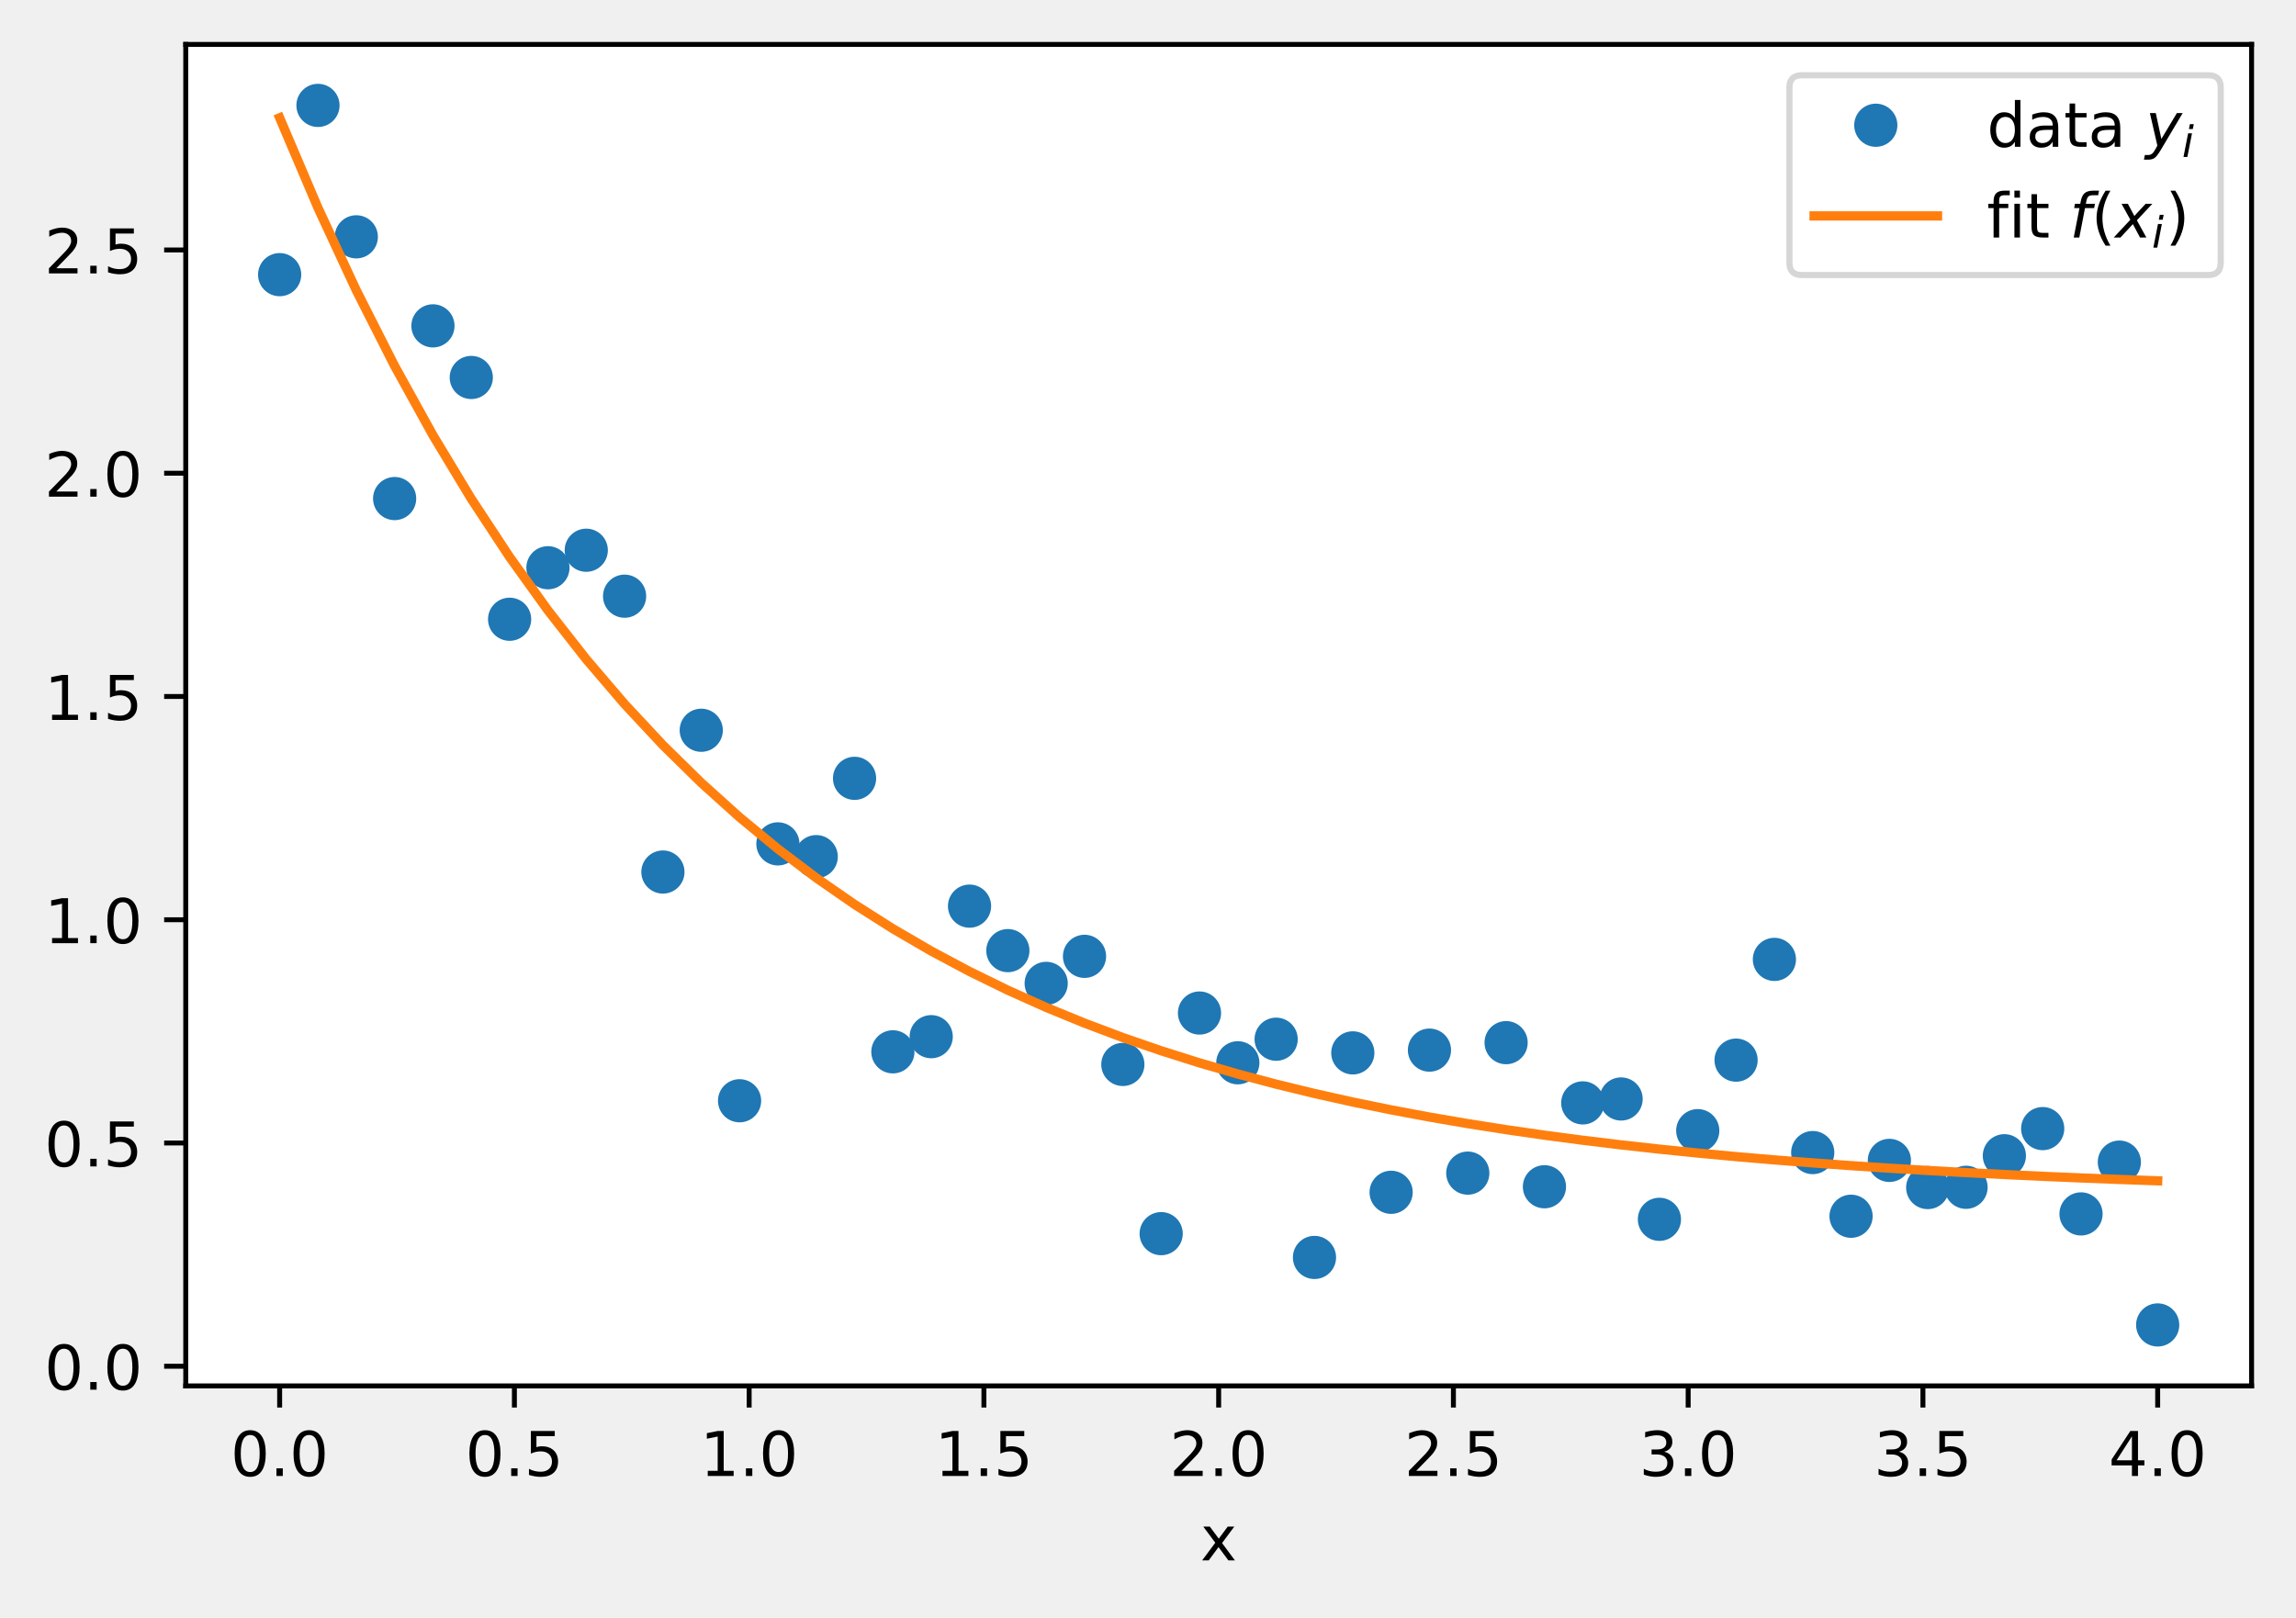
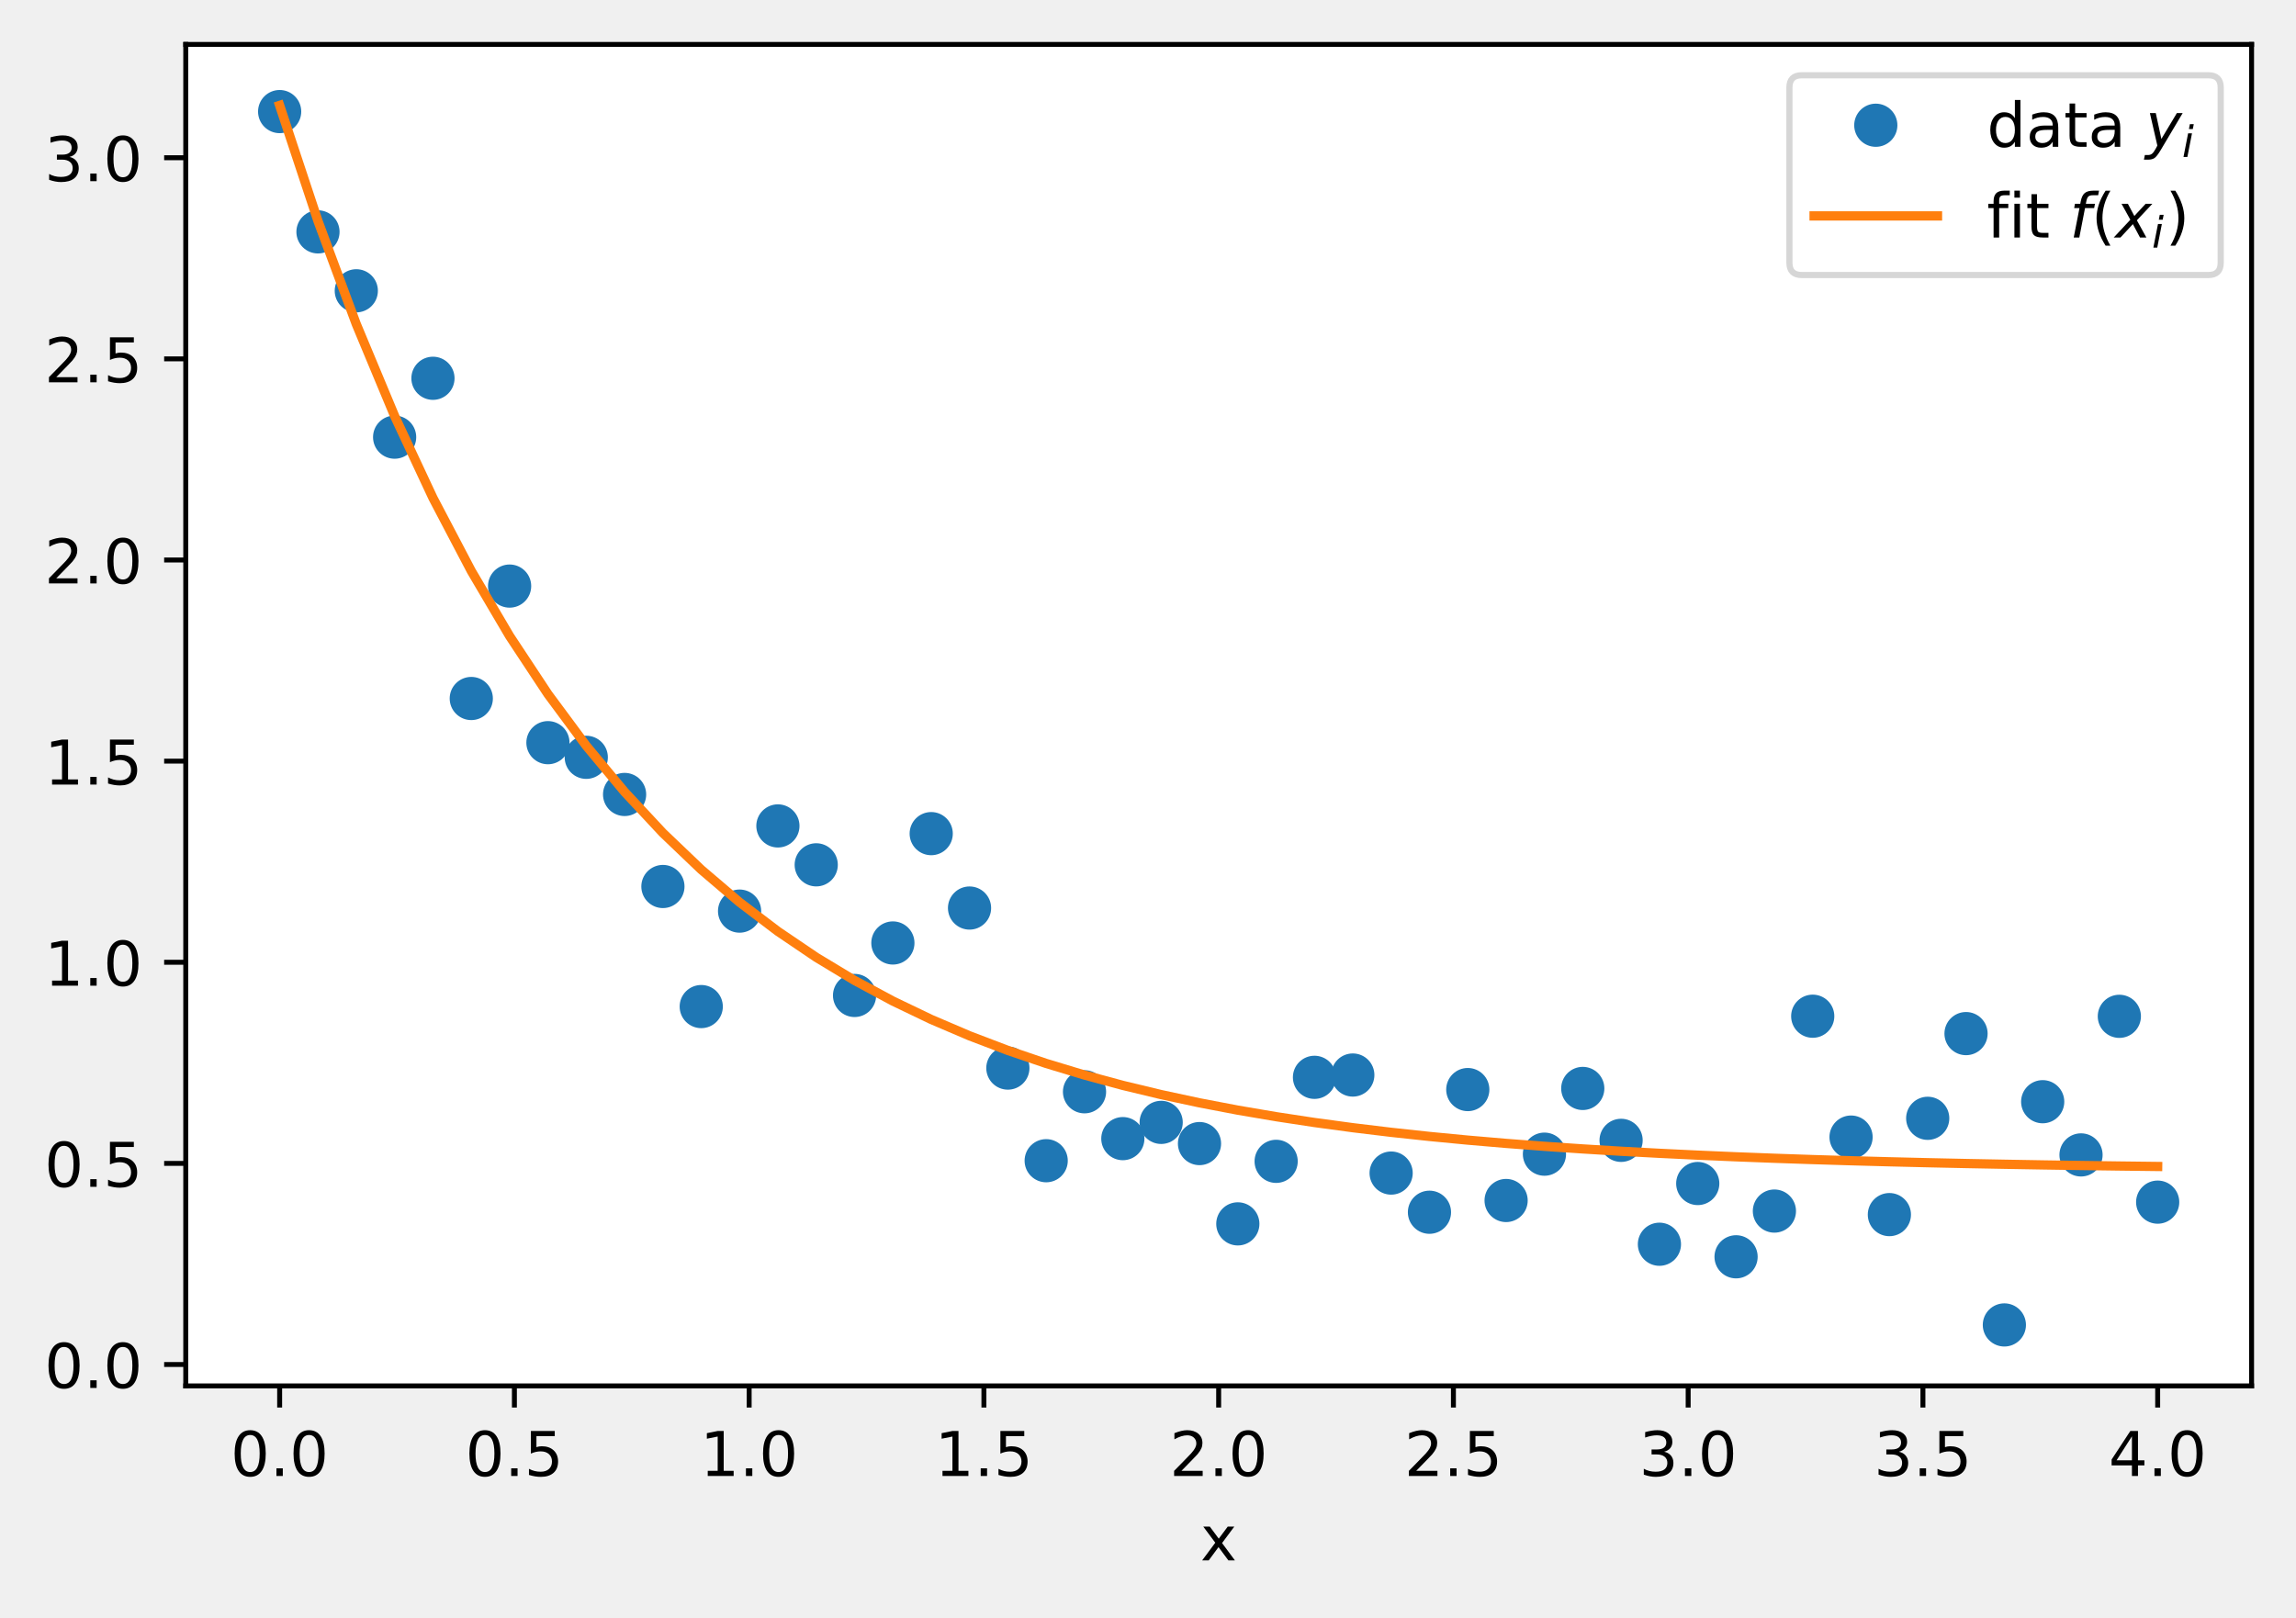
<svg xmlns="http://www.w3.org/2000/svg" xmlns:xlink="http://www.w3.org/1999/xlink" width="372.103pt" height="262.196pt" viewBox="0 0 372.103 262.196" version="1.1">
  <defs>
    <style type="text/css">*{stroke-linejoin: round; stroke-linecap: butt}</style>
  </defs>
  <g id="figure_1">
    <g id="patch_1">
      <path d="M 0 262.196  L 372.103 262.196  L 372.103 0  L 0 0  L 0 262.196  z " style="fill: none" />
    </g>
    <g id="axes_1">
      <g id="patch_2">
        <path d="M 30.103 224.64  L 364.903 224.64  L 364.903 7.2  L 30.103 7.2  z " style="fill: #ffffff" />
      </g>
      <g id="matplotlib.axis_1">
        <g id="xtick_1">
          <g id="line2d_1">
            <defs>
-               <path id="mc508ce0385" d="M 0 0  L 0 3.5  " style="stroke: #000000; stroke-width: 0.8" />
+               <path id="mb25f28ca7a" d="M 0 0  L 0 3.5  " style="stroke: #000000; stroke-width: 0.8" />
            </defs>
            <g>
-               <use xlink:href="#mc508ce0385" x="45.321" y="224.64" style="stroke: #000000; stroke-width: 0.8" />
+               <use xlink:href="#mb25f28ca7a" x="45.321" y="224.64" style="stroke: #000000; stroke-width: 0.8" />
            </g>
          </g>
          <g id="text_1">
            <g transform="translate(37.36974 239.2384)scale(0.1 -0.1)">
              <defs>
                <path id="DejaVuSans-30" d="M 2034 4250  Q 1547 4250 1301 3770  Q 1056 3291 1056 2328  Q 1056 1369 1301 889  Q 1547 409 2034 409  Q 2525 409 2770 889  Q 3016 1369 3016 2328  Q 3016 3291 2770 3770  Q 2525 4250 2034 4250  z M 2034 4750  Q 2819 4750 3233 4129  Q 3647 3509 3647 2328  Q 3647 1150 3233 529  Q 2819 -91 2034 -91  Q 1250 -91 836 529  Q 422 1150 422 2328  Q 422 3509 836 4129  Q 1250 4750 2034 4750  z " transform="scale(0.015625)" />
                <path id="DejaVuSans-2e" d="M 684 794  L 1344 794  L 1344 0  L 684 0  L 684 794  z " transform="scale(0.015625)" />
              </defs>
              <use xlink:href="#DejaVuSans-30" />
              <use xlink:href="#DejaVuSans-2e" x="63.623" />
              <use xlink:href="#DejaVuSans-30" x="95.41" />
            </g>
          </g>
        </g>
        <g id="xtick_2">
          <g id="line2d_2">
            <g>
-               <use xlink:href="#mc508ce0385" x="83.367" y="224.64" style="stroke: #000000; stroke-width: 0.8" />
+               <use xlink:href="#mb25f28ca7a" x="83.367" y="224.64" style="stroke: #000000; stroke-width: 0.8" />
            </g>
          </g>
          <g id="text_2">
            <g transform="translate(75.4152 239.2384)scale(0.1 -0.1)">
              <defs>
                <path id="DejaVuSans-35" d="M 691 4666  L 3169 4666  L 3169 4134  L 1269 4134  L 1269 2991  Q 1406 3038 1543 3061  Q 1681 3084 1819 3084  Q 2600 3084 3056 2656  Q 3513 2228 3513 1497  Q 3513 744 3044 326  Q 2575 -91 1722 -91  Q 1428 -91 1123 -41  Q 819 9 494 109  L 494 744  Q 775 591 1075 516  Q 1375 441 1709 441  Q 2250 441 2565 725  Q 2881 1009 2881 1497  Q 2881 1984 2565 2268  Q 2250 2553 1709 2553  Q 1456 2553 1204 2497  Q 953 2441 691 2322  L 691 4666  z " transform="scale(0.015625)" />
              </defs>
              <use xlink:href="#DejaVuSans-30" />
              <use xlink:href="#DejaVuSans-2e" x="63.623" />
              <use xlink:href="#DejaVuSans-35" x="95.41" />
            </g>
          </g>
        </g>
        <g id="xtick_3">
          <g id="line2d_3">
            <g>
-               <use xlink:href="#mc508ce0385" x="121.412" y="224.64" style="stroke: #000000; stroke-width: 0.8" />
+               <use xlink:href="#mb25f28ca7a" x="121.412" y="224.64" style="stroke: #000000; stroke-width: 0.8" />
            </g>
          </g>
          <g id="text_3">
            <g transform="translate(113.4607 239.2384)scale(0.1 -0.1)">
              <defs>
                <path id="DejaVuSans-31" d="M 794 531  L 1825 531  L 1825 4091  L 703 3866  L 703 4441  L 1819 4666  L 2450 4666  L 2450 531  L 3481 531  L 3481 0  L 794 0  L 794 531  z " transform="scale(0.015625)" />
              </defs>
              <use xlink:href="#DejaVuSans-31" />
              <use xlink:href="#DejaVuSans-2e" x="63.623" />
              <use xlink:href="#DejaVuSans-30" x="95.41" />
            </g>
          </g>
        </g>
        <g id="xtick_4">
          <g id="line2d_4">
            <g>
-               <use xlink:href="#mc508ce0385" x="159.458" y="224.64" style="stroke: #000000; stroke-width: 0.8" />
+               <use xlink:href="#mb25f28ca7a" x="159.458" y="224.64" style="stroke: #000000; stroke-width: 0.8" />
            </g>
          </g>
          <g id="text_4">
            <g transform="translate(151.5061 239.2384)scale(0.1 -0.1)">
              <use xlink:href="#DejaVuSans-31" />
              <use xlink:href="#DejaVuSans-2e" x="63.623" />
              <use xlink:href="#DejaVuSans-35" x="95.41" />
            </g>
          </g>
        </g>
        <g id="xtick_5">
          <g id="line2d_5">
            <g>
-               <use xlink:href="#mc508ce0385" x="197.503" y="224.64" style="stroke: #000000; stroke-width: 0.8" />
+               <use xlink:href="#mb25f28ca7a" x="197.503" y="224.64" style="stroke: #000000; stroke-width: 0.8" />
            </g>
          </g>
          <g id="text_5">
            <g transform="translate(189.5516 239.2384)scale(0.1 -0.1)">
              <defs>
                <path id="DejaVuSans-32" d="M 1228 531  L 3431 531  L 3431 0  L 469 0  L 469 531  Q 828 903 1448 1529  Q 2069 2156 2228 2338  Q 2531 2678 2651 2914  Q 2772 3150 2772 3378  Q 2772 3750 2511 3984  Q 2250 4219 1831 4219  Q 1534 4219 1204 4116  Q 875 4013 500 3803  L 500 4441  Q 881 4594 1212 4672  Q 1544 4750 1819 4750  Q 2544 4750 2975 4387  Q 3406 4025 3406 3419  Q 3406 3131 3298 2873  Q 3191 2616 2906 2266  Q 2828 2175 2409 1742  Q 1991 1309 1228 531  z " transform="scale(0.015625)" />
              </defs>
              <use xlink:href="#DejaVuSans-32" />
              <use xlink:href="#DejaVuSans-2e" x="63.623" />
              <use xlink:href="#DejaVuSans-30" x="95.41" />
            </g>
          </g>
        </g>
        <g id="xtick_6">
          <g id="line2d_6">
            <g>
-               <use xlink:href="#mc508ce0385" x="235.549" y="224.64" style="stroke: #000000; stroke-width: 0.8" />
+               <use xlink:href="#mb25f28ca7a" x="235.549" y="224.64" style="stroke: #000000; stroke-width: 0.8" />
            </g>
          </g>
          <g id="text_6">
            <g transform="translate(227.597 239.2384)scale(0.1 -0.1)">
              <use xlink:href="#DejaVuSans-32" />
              <use xlink:href="#DejaVuSans-2e" x="63.623" />
              <use xlink:href="#DejaVuSans-35" x="95.41" />
            </g>
          </g>
        </g>
        <g id="xtick_7">
          <g id="line2d_7">
            <g>
-               <use xlink:href="#mc508ce0385" x="273.594" y="224.64" style="stroke: #000000; stroke-width: 0.8" />
+               <use xlink:href="#mb25f28ca7a" x="273.594" y="224.64" style="stroke: #000000; stroke-width: 0.8" />
            </g>
          </g>
          <g id="text_7">
            <g transform="translate(265.6425 239.2384)scale(0.1 -0.1)">
              <defs>
                <path id="DejaVuSans-33" d="M 2597 2516  Q 3050 2419 3304 2112  Q 3559 1806 3559 1356  Q 3559 666 3084 287  Q 2609 -91 1734 -91  Q 1441 -91 1130 -33  Q 819 25 488 141  L 488 750  Q 750 597 1062 519  Q 1375 441 1716 441  Q 2309 441 2620 675  Q 2931 909 2931 1356  Q 2931 1769 2642 2001  Q 2353 2234 1838 2234  L 1294 2234  L 1294 2753  L 1863 2753  Q 2328 2753 2575 2939  Q 2822 3125 2822 3475  Q 2822 3834 2567 4026  Q 2313 4219 1838 4219  Q 1578 4219 1281 4162  Q 984 4106 628 3988  L 628 4550  Q 988 4650 1302 4700  Q 1616 4750 1894 4750  Q 2613 4750 3031 4423  Q 3450 4097 3450 3541  Q 3450 3153 3228 2886  Q 3006 2619 2597 2516  z " transform="scale(0.015625)" />
              </defs>
              <use xlink:href="#DejaVuSans-33" />
              <use xlink:href="#DejaVuSans-2e" x="63.623" />
              <use xlink:href="#DejaVuSans-30" x="95.41" />
            </g>
          </g>
        </g>
        <g id="xtick_8">
          <g id="line2d_8">
            <g>
-               <use xlink:href="#mc508ce0385" x="311.639" y="224.64" style="stroke: #000000; stroke-width: 0.8" />
+               <use xlink:href="#mb25f28ca7a" x="311.639" y="224.64" style="stroke: #000000; stroke-width: 0.8" />
            </g>
          </g>
          <g id="text_8">
            <g transform="translate(303.6879 239.2384)scale(0.1 -0.1)">
              <use xlink:href="#DejaVuSans-33" />
              <use xlink:href="#DejaVuSans-2e" x="63.623" />
              <use xlink:href="#DejaVuSans-35" x="95.41" />
            </g>
          </g>
        </g>
        <g id="xtick_9">
          <g id="line2d_9">
            <g>
-               <use xlink:href="#mc508ce0385" x="349.685" y="224.64" style="stroke: #000000; stroke-width: 0.8" />
+               <use xlink:href="#mb25f28ca7a" x="349.685" y="224.64" style="stroke: #000000; stroke-width: 0.8" />
            </g>
          </g>
          <g id="text_9">
            <g transform="translate(341.7334 239.2384)scale(0.1 -0.1)">
              <defs>
                <path id="DejaVuSans-34" d="M 2419 4116  L 825 1625  L 2419 1625  L 2419 4116  z M 2253 4666  L 3047 4666  L 3047 1625  L 3713 1625  L 3713 1100  L 3047 1100  L 3047 0  L 2419 0  L 2419 1100  L 313 1100  L 313 1709  L 2253 4666  z " transform="scale(0.015625)" />
              </defs>
              <use xlink:href="#DejaVuSans-34" />
              <use xlink:href="#DejaVuSans-2e" x="63.623" />
              <use xlink:href="#DejaVuSans-30" x="95.41" />
            </g>
          </g>
        </g>
        <g id="text_10">
          <g transform="translate(194.5437 252.9166)scale(0.1 -0.1)">
            <defs>
              <path id="DejaVuSans-78" d="M 3513 3500  L 2247 1797  L 3578 0  L 2900 0  L 1881 1375  L 863 0  L 184 0  L 1544 1831  L 300 3500  L 978 3500  L 1906 2253  L 2834 3500  L 3513 3500  z " transform="scale(0.015625)" />
            </defs>
            <use xlink:href="#DejaVuSans-78" />
          </g>
        </g>
      </g>
      <g id="matplotlib.axis_2">
        <g id="ytick_1">
          <g id="line2d_10">
            <defs>
-               <path id="m572228e86a" d="M 0 0  L -3.5 0  " style="stroke: #000000; stroke-width: 0.8" />
+               <path id="m3d0febc339" d="M 0 0  L -3.5 0  " style="stroke: #000000; stroke-width: 0.8" />
            </defs>
            <g>
-               <use xlink:href="#m572228e86a" x="30.103" y="221.453" style="stroke: #000000; stroke-width: 0.8" />
+               <use xlink:href="#m3d0febc339" x="30.103" y="221.17" style="stroke: #000000; stroke-width: 0.8" />
            </g>
          </g>
          <g id="text_11">
-             <g transform="translate(7.2 225.2527)scale(0.1 -0.1)">
+             <g transform="translate(7.2 224.9693)scale(0.1 -0.1)">
              <use xlink:href="#DejaVuSans-30" />
              <use xlink:href="#DejaVuSans-2e" x="63.623" />
              <use xlink:href="#DejaVuSans-30" x="95.41" />
            </g>
          </g>
        </g>
        <g id="ytick_2">
          <g id="line2d_11">
            <g>
-               <use xlink:href="#m572228e86a" x="30.103" y="185.266" style="stroke: #000000; stroke-width: 0.8" />
+               <use xlink:href="#m3d0febc339" x="30.103" y="188.57" style="stroke: #000000; stroke-width: 0.8" />
            </g>
          </g>
          <g id="text_12">
-             <g transform="translate(7.2 189.0652)scale(0.1 -0.1)">
+             <g transform="translate(7.2 192.3688)scale(0.1 -0.1)">
              <use xlink:href="#DejaVuSans-30" />
              <use xlink:href="#DejaVuSans-2e" x="63.623" />
              <use xlink:href="#DejaVuSans-35" x="95.41" />
            </g>
          </g>
        </g>
        <g id="ytick_3">
          <g id="line2d_12">
            <g>
-               <use xlink:href="#m572228e86a" x="30.103" y="149.078" style="stroke: #000000; stroke-width: 0.8" />
+               <use xlink:href="#m3d0febc339" x="30.103" y="155.969" style="stroke: #000000; stroke-width: 0.8" />
            </g>
          </g>
          <g id="text_13">
-             <g transform="translate(7.2 152.8776)scale(0.1 -0.1)">
+             <g transform="translate(7.2 159.7683)scale(0.1 -0.1)">
              <use xlink:href="#DejaVuSans-31" />
              <use xlink:href="#DejaVuSans-2e" x="63.623" />
              <use xlink:href="#DejaVuSans-30" x="95.41" />
            </g>
          </g>
        </g>
        <g id="ytick_4">
          <g id="line2d_13">
            <g>
-               <use xlink:href="#m572228e86a" x="30.103" y="112.891" style="stroke: #000000; stroke-width: 0.8" />
+               <use xlink:href="#m3d0febc339" x="30.103" y="123.369" style="stroke: #000000; stroke-width: 0.8" />
            </g>
          </g>
          <g id="text_14">
-             <g transform="translate(7.2 116.6901)scale(0.1 -0.1)">
+             <g transform="translate(7.2 127.1678)scale(0.1 -0.1)">
              <use xlink:href="#DejaVuSans-31" />
              <use xlink:href="#DejaVuSans-2e" x="63.623" />
              <use xlink:href="#DejaVuSans-35" x="95.41" />
            </g>
          </g>
        </g>
        <g id="ytick_5">
          <g id="line2d_14">
            <g>
-               <use xlink:href="#m572228e86a" x="30.103" y="76.703" style="stroke: #000000; stroke-width: 0.8" />
+               <use xlink:href="#m3d0febc339" x="30.103" y="90.768" style="stroke: #000000; stroke-width: 0.8" />
            </g>
          </g>
          <g id="text_15">
-             <g transform="translate(7.2 80.50252)scale(0.1 -0.1)">
+             <g transform="translate(7.2 94.5673)scale(0.1 -0.1)">
              <use xlink:href="#DejaVuSans-32" />
              <use xlink:href="#DejaVuSans-2e" x="63.623" />
              <use xlink:href="#DejaVuSans-30" x="95.41" />
            </g>
          </g>
        </g>
        <g id="ytick_6">
          <g id="line2d_15">
            <g>
-               <use xlink:href="#m572228e86a" x="30.103" y="40.516" style="stroke: #000000; stroke-width: 0.8" />
+               <use xlink:href="#m3d0febc339" x="30.103" y="58.168" style="stroke: #000000; stroke-width: 0.8" />
            </g>
          </g>
          <g id="text_16">
-             <g transform="translate(7.2 44.31498)scale(0.1 -0.1)">
+             <g transform="translate(7.2 61.96681)scale(0.1 -0.1)">
              <use xlink:href="#DejaVuSans-32" />
              <use xlink:href="#DejaVuSans-2e" x="63.623" />
              <use xlink:href="#DejaVuSans-35" x="95.41" />
            </g>
          </g>
        </g>
-       </g>
-       <g id="line2d_16">
+         <g id="ytick_7">
+           <g id="line2d_16">
+             <g>
+               <use xlink:href="#m3d0febc339" x="30.103" y="25.567" style="stroke: #000000; stroke-width: 0.8" />
+             </g>
+           </g>
+           <g id="text_17">
+             <g transform="translate(7.2 29.36631)scale(0.1 -0.1)">
+               <use xlink:href="#DejaVuSans-33" />
+               <use xlink:href="#DejaVuSans-2e" x="63.623" />
+               <use xlink:href="#DejaVuSans-30" x="95.41" />
+             </g>
+           </g>
+         </g>
+       </g>
+       <g id="line2d_17">
        <defs>
-           <path id="md7b395fa28" d="M 0 3  C 0.796 3 1.559 2.684 2.121 2.121  C 2.684 1.559 3 0.796 3 0  C 3 -0.796 2.684 -1.559 2.121 -2.121  C 1.559 -2.684 0.796 -3 0 -3  C -0.796 -3 -1.559 -2.684 -2.121 -2.121  C -2.684 -1.559 -3 -0.796 -3 0  C -3 0.796 -2.684 1.559 -2.121 2.121  C -1.559 2.684 -0.796 3 0 3  z " style="stroke: #1f77b4" />
+           <path id="m272d26cb9c" d="M 0 3  C 0.796 3 1.559 2.684 2.121 2.121  C 2.684 1.559 3 0.796 3 0  C 3 -0.796 2.684 -1.559 2.121 -2.121  C 1.559 -2.684 0.796 -3 0 -3  C -0.796 -3 -1.559 -2.684 -2.121 -2.121  C -2.684 -1.559 -3 -0.796 -3 0  C -3 0.796 -2.684 1.559 -2.121 2.121  C -1.559 2.684 -0.796 3 0 3  z " style="stroke: #1f77b4" />
        </defs>
-         <g clip-path="url(#pd2e29d0d59)">
-           <use xlink:href="#md7b395fa28" x="45.321" y="44.518" style="fill: #1f77b4; stroke: #1f77b4" />
-           <use xlink:href="#md7b395fa28" x="51.533" y="17.084" style="fill: #1f77b4; stroke: #1f77b4" />
-           <use xlink:href="#md7b395fa28" x="57.744" y="38.387" style="fill: #1f77b4; stroke: #1f77b4" />
-           <use xlink:href="#md7b395fa28" x="63.956" y="80.811" style="fill: #1f77b4; stroke: #1f77b4" />
-           <use xlink:href="#md7b395fa28" x="70.167" y="52.818" style="fill: #1f77b4; stroke: #1f77b4" />
-           <use xlink:href="#md7b395fa28" x="76.379" y="61.184" style="fill: #1f77b4; stroke: #1f77b4" />
-           <use xlink:href="#md7b395fa28" x="82.59" y="100.373" style="fill: #1f77b4; stroke: #1f77b4" />
-           <use xlink:href="#md7b395fa28" x="88.802" y="92.024" style="fill: #1f77b4; stroke: #1f77b4" />
-           <use xlink:href="#md7b395fa28" x="95.013" y="89.186" style="fill: #1f77b4; stroke: #1f77b4" />
-           <use xlink:href="#md7b395fa28" x="101.225" y="96.636" style="fill: #1f77b4; stroke: #1f77b4" />
-           <use xlink:href="#md7b395fa28" x="107.436" y="141.345" style="fill: #1f77b4; stroke: #1f77b4" />
-           <use xlink:href="#md7b395fa28" x="113.648" y="118.366" style="fill: #1f77b4; stroke: #1f77b4" />
-           <use xlink:href="#md7b395fa28" x="119.859" y="178.419" style="fill: #1f77b4; stroke: #1f77b4" />
-           <use xlink:href="#md7b395fa28" x="126.071" y="136.782" style="fill: #1f77b4; stroke: #1f77b4" />
-           <use xlink:href="#md7b395fa28" x="132.282" y="138.853" style="fill: #1f77b4; stroke: #1f77b4" />
-           <use xlink:href="#md7b395fa28" x="138.494" y="126.158" style="fill: #1f77b4; stroke: #1f77b4" />
-           <use xlink:href="#md7b395fa28" x="144.705" y="170.489" style="fill: #1f77b4; stroke: #1f77b4" />
-           <use xlink:href="#md7b395fa28" x="150.917" y="168.033" style="fill: #1f77b4; stroke: #1f77b4" />
-           <use xlink:href="#md7b395fa28" x="157.128" y="146.874" style="fill: #1f77b4; stroke: #1f77b4" />
-           <use xlink:href="#md7b395fa28" x="163.34" y="154.084" style="fill: #1f77b4; stroke: #1f77b4" />
-           <use xlink:href="#md7b395fa28" x="169.551" y="159.394" style="fill: #1f77b4; stroke: #1f77b4" />
-           <use xlink:href="#md7b395fa28" x="175.763" y="155.011" style="fill: #1f77b4; stroke: #1f77b4" />
-           <use xlink:href="#md7b395fa28" x="181.974" y="172.534" style="fill: #1f77b4; stroke: #1f77b4" />
-           <use xlink:href="#md7b395fa28" x="188.186" y="199.96" style="fill: #1f77b4; stroke: #1f77b4" />
-           <use xlink:href="#md7b395fa28" x="194.397" y="164.199" style="fill: #1f77b4; stroke: #1f77b4" />
-           <use xlink:href="#md7b395fa28" x="200.609" y="172.264" style="fill: #1f77b4; stroke: #1f77b4" />
-           <use xlink:href="#md7b395fa28" x="206.82" y="168.443" style="fill: #1f77b4; stroke: #1f77b4" />
-           <use xlink:href="#md7b395fa28" x="213.032" y="203.816" style="fill: #1f77b4; stroke: #1f77b4" />
-           <use xlink:href="#md7b395fa28" x="219.243" y="170.659" style="fill: #1f77b4; stroke: #1f77b4" />
-           <use xlink:href="#md7b395fa28" x="225.455" y="193.257" style="fill: #1f77b4; stroke: #1f77b4" />
-           <use xlink:href="#md7b395fa28" x="231.666" y="170.212" style="fill: #1f77b4; stroke: #1f77b4" />
-           <use xlink:href="#md7b395fa28" x="237.878" y="190.149" style="fill: #1f77b4; stroke: #1f77b4" />
-           <use xlink:href="#md7b395fa28" x="244.089" y="169.001" style="fill: #1f77b4; stroke: #1f77b4" />
-           <use xlink:href="#md7b395fa28" x="250.301" y="192.357" style="fill: #1f77b4; stroke: #1f77b4" />
-           <use xlink:href="#md7b395fa28" x="256.512" y="178.765" style="fill: #1f77b4; stroke: #1f77b4" />
-           <use xlink:href="#md7b395fa28" x="262.724" y="178.132" style="fill: #1f77b4; stroke: #1f77b4" />
-           <use xlink:href="#md7b395fa28" x="268.935" y="197.636" style="fill: #1f77b4; stroke: #1f77b4" />
-           <use xlink:href="#md7b395fa28" x="275.147" y="183.266" style="fill: #1f77b4; stroke: #1f77b4" />
-           <use xlink:href="#md7b395fa28" x="281.358" y="171.834" style="fill: #1f77b4; stroke: #1f77b4" />
-           <use xlink:href="#md7b395fa28" x="287.57" y="155.506" style="fill: #1f77b4; stroke: #1f77b4" />
-           <use xlink:href="#md7b395fa28" x="293.781" y="186.819" style="fill: #1f77b4; stroke: #1f77b4" />
-           <use xlink:href="#md7b395fa28" x="299.993" y="197.139" style="fill: #1f77b4; stroke: #1f77b4" />
-           <use xlink:href="#md7b395fa28" x="306.204" y="188.086" style="fill: #1f77b4; stroke: #1f77b4" />
-           <use xlink:href="#md7b395fa28" x="312.416" y="192.489" style="fill: #1f77b4; stroke: #1f77b4" />
-           <use xlink:href="#md7b395fa28" x="318.627" y="192.445" style="fill: #1f77b4; stroke: #1f77b4" />
-           <use xlink:href="#md7b395fa28" x="324.839" y="187.331" style="fill: #1f77b4; stroke: #1f77b4" />
-           <use xlink:href="#md7b395fa28" x="331.05" y="182.933" style="fill: #1f77b4; stroke: #1f77b4" />
-           <use xlink:href="#md7b395fa28" x="337.262" y="196.761" style="fill: #1f77b4; stroke: #1f77b4" />
-           <use xlink:href="#md7b395fa28" x="343.473" y="188.364" style="fill: #1f77b4; stroke: #1f77b4" />
-           <use xlink:href="#md7b395fa28" x="349.685" y="214.756" style="fill: #1f77b4; stroke: #1f77b4" />
-         </g>
-       </g>
-       <g id="line2d_17">
-         <path d="M 45.321 19.096  L 51.533 33.689  L 57.744 47.063  L 63.956 59.32  L 70.167 70.553  L 76.379 80.849  L 82.59 90.284  L 88.802 98.932  L 95.013 106.857  L 101.225 114.12  L 107.436 120.777  L 113.648 126.878  L 119.859 132.469  L 126.071 137.594  L 132.282 142.29  L 138.494 146.595  L 144.705 150.539  L 150.917 154.155  L 157.128 157.468  L 163.34 160.505  L 169.551 163.288  L 175.763 165.839  L 181.974 168.176  L 188.186 170.319  L 194.397 172.282  L 200.609 174.082  L 206.82 175.731  L 213.032 177.242  L 219.243 178.628  L 225.455 179.897  L 231.666 181.061  L 237.878 182.127  L 244.089 183.104  L 250.301 184  L 256.512 184.821  L 262.724 185.573  L 268.935 186.263  L 275.147 186.895  L 281.358 187.474  L 287.57 188.005  L 293.781 188.491  L 299.993 188.937  L 306.204 189.346  L 312.416 189.72  L 318.627 190.063  L 324.839 190.378  L 331.05 190.666  L 337.262 190.93  L 343.473 191.173  L 349.685 191.394  " clip-path="url(#pd2e29d0d59)" style="fill: none; stroke: #ff7f0e; stroke-width: 1.5; stroke-linecap: square" />
+         <g clip-path="url(#pc79d44446e)">
+           <use xlink:href="#m272d26cb9c" x="45.321" y="18.085" style="fill: #1f77b4; stroke: #1f77b4" />
+           <use xlink:href="#m272d26cb9c" x="51.533" y="37.584" style="fill: #1f77b4; stroke: #1f77b4" />
+           <use xlink:href="#m272d26cb9c" x="57.744" y="47.134" style="fill: #1f77b4; stroke: #1f77b4" />
+           <use xlink:href="#m272d26cb9c" x="63.956" y="70.858" style="fill: #1f77b4; stroke: #1f77b4" />
+           <use xlink:href="#m272d26cb9c" x="70.167" y="61.315" style="fill: #1f77b4; stroke: #1f77b4" />
+           <use xlink:href="#m272d26cb9c" x="76.379" y="113.218" style="fill: #1f77b4; stroke: #1f77b4" />
+           <use xlink:href="#m272d26cb9c" x="82.59" y="94.997" style="fill: #1f77b4; stroke: #1f77b4" />
+           <use xlink:href="#m272d26cb9c" x="88.802" y="120.378" style="fill: #1f77b4; stroke: #1f77b4" />
+           <use xlink:href="#m272d26cb9c" x="95.013" y="122.751" style="fill: #1f77b4; stroke: #1f77b4" />
+           <use xlink:href="#m272d26cb9c" x="101.225" y="128.773" style="fill: #1f77b4; stroke: #1f77b4" />
+           <use xlink:href="#m272d26cb9c" x="107.436" y="143.69" style="fill: #1f77b4; stroke: #1f77b4" />
+           <use xlink:href="#m272d26cb9c" x="113.648" y="163.153" style="fill: #1f77b4; stroke: #1f77b4" />
+           <use xlink:href="#m272d26cb9c" x="119.859" y="147.679" style="fill: #1f77b4; stroke: #1f77b4" />
+           <use xlink:href="#m272d26cb9c" x="126.071" y="133.871" style="fill: #1f77b4; stroke: #1f77b4" />
+           <use xlink:href="#m272d26cb9c" x="132.282" y="140.178" style="fill: #1f77b4; stroke: #1f77b4" />
+           <use xlink:href="#m272d26cb9c" x="138.494" y="161.352" style="fill: #1f77b4; stroke: #1f77b4" />
+           <use xlink:href="#m272d26cb9c" x="144.705" y="152.845" style="fill: #1f77b4; stroke: #1f77b4" />
+           <use xlink:href="#m272d26cb9c" x="150.917" y="135.121" style="fill: #1f77b4; stroke: #1f77b4" />
+           <use xlink:href="#m272d26cb9c" x="157.128" y="147.182" style="fill: #1f77b4; stroke: #1f77b4" />
+           <use xlink:href="#m272d26cb9c" x="163.34" y="173.123" style="fill: #1f77b4; stroke: #1f77b4" />
+           <use xlink:href="#m272d26cb9c" x="169.551" y="188.138" style="fill: #1f77b4; stroke: #1f77b4" />
+           <use xlink:href="#m272d26cb9c" x="175.763" y="176.963" style="fill: #1f77b4; stroke: #1f77b4" />
+           <use xlink:href="#m272d26cb9c" x="181.974" y="184.558" style="fill: #1f77b4; stroke: #1f77b4" />
+           <use xlink:href="#m272d26cb9c" x="188.186" y="181.924" style="fill: #1f77b4; stroke: #1f77b4" />
+           <use xlink:href="#m272d26cb9c" x="194.397" y="185.359" style="fill: #1f77b4; stroke: #1f77b4" />
+           <use xlink:href="#m272d26cb9c" x="200.609" y="198.375" style="fill: #1f77b4; stroke: #1f77b4" />
+           <use xlink:href="#m272d26cb9c" x="206.82" y="188.239" style="fill: #1f77b4; stroke: #1f77b4" />
+           <use xlink:href="#m272d26cb9c" x="213.032" y="174.621" style="fill: #1f77b4; stroke: #1f77b4" />
+           <use xlink:href="#m272d26cb9c" x="219.243" y="174.249" style="fill: #1f77b4; stroke: #1f77b4" />
+           <use xlink:href="#m272d26cb9c" x="225.455" y="190.14" style="fill: #1f77b4; stroke: #1f77b4" />
+           <use xlink:href="#m272d26cb9c" x="231.666" y="196.489" style="fill: #1f77b4; stroke: #1f77b4" />
+           <use xlink:href="#m272d26cb9c" x="237.878" y="176.605" style="fill: #1f77b4; stroke: #1f77b4" />
+           <use xlink:href="#m272d26cb9c" x="244.089" y="194.586" style="fill: #1f77b4; stroke: #1f77b4" />
+           <use xlink:href="#m272d26cb9c" x="250.301" y="187.076" style="fill: #1f77b4; stroke: #1f77b4" />
+           <use xlink:href="#m272d26cb9c" x="256.512" y="176.424" style="fill: #1f77b4; stroke: #1f77b4" />
+           <use xlink:href="#m272d26cb9c" x="262.724" y="184.836" style="fill: #1f77b4; stroke: #1f77b4" />
+           <use xlink:href="#m272d26cb9c" x="268.935" y="201.676" style="fill: #1f77b4; stroke: #1f77b4" />
+           <use xlink:href="#m272d26cb9c" x="275.147" y="191.834" style="fill: #1f77b4; stroke: #1f77b4" />
+           <use xlink:href="#m272d26cb9c" x="281.358" y="203.712" style="fill: #1f77b4; stroke: #1f77b4" />
+           <use xlink:href="#m272d26cb9c" x="287.57" y="196.3" style="fill: #1f77b4; stroke: #1f77b4" />
+           <use xlink:href="#m272d26cb9c" x="293.781" y="164.716" style="fill: #1f77b4; stroke: #1f77b4" />
+           <use xlink:href="#m272d26cb9c" x="299.993" y="184.307" style="fill: #1f77b4; stroke: #1f77b4" />
+           <use xlink:href="#m272d26cb9c" x="306.204" y="196.873" style="fill: #1f77b4; stroke: #1f77b4" />
+           <use xlink:href="#m272d26cb9c" x="312.416" y="181.264" style="fill: #1f77b4; stroke: #1f77b4" />
+           <use xlink:href="#m272d26cb9c" x="318.627" y="167.534" style="fill: #1f77b4; stroke: #1f77b4" />
+           <use xlink:href="#m272d26cb9c" x="324.839" y="214.756" style="fill: #1f77b4; stroke: #1f77b4" />
+           <use xlink:href="#m272d26cb9c" x="331.05" y="178.573" style="fill: #1f77b4; stroke: #1f77b4" />
+           <use xlink:href="#m272d26cb9c" x="337.262" y="187.197" style="fill: #1f77b4; stroke: #1f77b4" />
+           <use xlink:href="#m272d26cb9c" x="343.473" y="164.733" style="fill: #1f77b4; stroke: #1f77b4" />
+           <use xlink:href="#m272d26cb9c" x="349.685" y="194.852" style="fill: #1f77b4; stroke: #1f77b4" />
+         </g>
+       </g>
+       <g id="line2d_18">
+         <path d="M 45.321 17.084  L 51.533 35.829  L 57.744 52.539  L 63.956 67.433  L 70.167 80.711  L 76.379 92.546  L 82.59 103.096  L 88.802 112.5  L 95.013 120.883  L 101.225 128.356  L 107.436 135.017  L 113.648 140.954  L 119.859 146.247  L 126.071 150.965  L 132.282 155.17  L 138.494 158.919  L 144.705 162.261  L 150.917 165.24  L 157.128 167.895  L 163.34 170.262  L 169.551 172.372  L 175.763 174.253  L 181.974 175.929  L 188.186 177.423  L 194.397 178.756  L 200.609 179.943  L 206.82 181.001  L 213.032 181.945  L 219.243 182.786  L 225.455 183.536  L 231.666 184.204  L 237.878 184.8  L 244.089 185.331  L 250.301 185.804  L 256.512 186.226  L 262.724 186.602  L 268.935 186.937  L 275.147 187.236  L 281.358 187.503  L 287.57 187.74  L 293.781 187.952  L 299.993 188.141  L 306.204 188.309  L 312.416 188.459  L 318.627 188.592  L 324.839 188.711  L 331.05 188.818  L 337.262 188.912  L 343.473 188.997  L 349.685 189.072  " clip-path="url(#pc79d44446e)" style="fill: none; stroke: #ff7f0e; stroke-width: 1.5; stroke-linecap: square" />
      </g>
      <g id="patch_3">
        <path d="M 30.103 224.64  L 30.103 7.2  " style="fill: none; stroke: #000000; stroke-width: 0.8; stroke-linejoin: miter; stroke-linecap: square" />
      </g>
      <g id="patch_4">
        <path d="M 364.903 224.64  L 364.903 7.2  " style="fill: none; stroke: #000000; stroke-width: 0.8; stroke-linejoin: miter; stroke-linecap: square" />
      </g>
      <g id="patch_5">
        <path d="M 30.103 224.64  L 364.903 224.64  " style="fill: none; stroke: #000000; stroke-width: 0.8; stroke-linejoin: miter; stroke-linecap: square" />
      </g>
      <g id="patch_6">
        <path d="M 30.103 7.2  L 364.903 7.2  " style="fill: none; stroke: #000000; stroke-width: 0.8; stroke-linejoin: miter; stroke-linecap: square" />
      </g>
      <g id="legend_1">
        <g id="patch_7">
          <path d="M 292.003 44.578  L 357.903 44.578  Q 359.903 44.578 359.903 42.578  L 359.903 14.2  Q 359.903 12.2 357.903 12.2  L 292.003 12.2  Q 290.003 12.2 290.003 14.2  L 290.003 42.578  Q 290.003 44.578 292.003 44.578  z " style="fill: #ffffff; opacity: 0.8; stroke: #cccccc; stroke-linejoin: miter" />
        </g>
-         <g id="line2d_18">
+         <g id="line2d_19">
          <g>
-             <use xlink:href="#md7b395fa28" x="304.003" y="20.3" style="fill: #1f77b4; stroke: #1f77b4" />
-           </g>
-         </g>
-         <g id="text_17">
+             <use xlink:href="#m272d26cb9c" x="304.003" y="20.3" style="fill: #1f77b4; stroke: #1f77b4" />
+           </g>
+         </g>
+         <g id="text_18">
          <g transform="translate(322.0031 23.8)scale(0.1 -0.1)">
            <defs>
              <path id="DejaVuSans-64" d="M 2906 2969  L 2906 4863  L 3481 4863  L 3481 0  L 2906 0  L 2906 525  Q 2725 213 2448 61  Q 2172 -91 1784 -91  Q 1150 -91 751 415  Q 353 922 353 1747  Q 353 2572 751 3078  Q 1150 3584 1784 3584  Q 2172 3584 2448 3432  Q 2725 3281 2906 2969  z M 947 1747  Q 947 1113 1208 752  Q 1469 391 1925 391  Q 2381 391 2643 752  Q 2906 1113 2906 1747  Q 2906 2381 2643 2742  Q 2381 3103 1925 3103  Q 1469 3103 1208 2742  Q 947 2381 947 1747  z " transform="scale(0.015625)" />
              <path id="DejaVuSans-61" d="M 2194 1759  Q 1497 1759 1228 1600  Q 959 1441 959 1056  Q 959 750 1161 570  Q 1363 391 1709 391  Q 2188 391 2477 730  Q 2766 1069 2766 1631  L 2766 1759  L 2194 1759  z M 3341 1997  L 3341 0  L 2766 0  L 2766 531  Q 2569 213 2275 61  Q 1981 -91 1556 -91  Q 1019 -91 701 211  Q 384 513 384 1019  Q 384 1609 779 1909  Q 1175 2209 1959 2209  L 2766 2209  L 2766 2266  Q 2766 2663 2505 2880  Q 2244 3097 1772 3097  Q 1472 3097 1187 3025  Q 903 2953 641 2809  L 641 3341  Q 956 3463 1253 3523  Q 1550 3584 1831 3584  Q 2591 3584 2966 3190  Q 3341 2797 3341 1997  z " transform="scale(0.015625)" />
              <path id="DejaVuSans-74" d="M 1172 4494  L 1172 3500  L 2356 3500  L 2356 3053  L 1172 3053  L 1172 1153  Q 1172 725 1289 603  Q 1406 481 1766 481  L 2356 481  L 2356 0  L 1766 0  Q 1100 0 847 248  Q 594 497 594 1153  L 594 3053  L 172 3053  L 172 3500  L 594 3500  L 594 4494  L 1172 4494  z " transform="scale(0.015625)" />
              <path id="DejaVuSans-20" transform="scale(0.015625)" />
              <path id="DejaVuSans-Oblique-79" d="M 1588 -325  Q 1188 -997 936 -1164  Q 684 -1331 294 -1331  L -159 -1331  L -63 -850  L 269 -850  Q 509 -850 678 -719  Q 847 -588 1056 -206  L 1234 128  L 459 3500  L 1069 3500  L 1650 819  L 3256 3500  L 3859 3500  L 1588 -325  z " transform="scale(0.015625)" />
              <path id="DejaVuSans-Oblique-69" d="M 1172 4863  L 1747 4863  L 1606 4134  L 1031 4134  L 1172 4863  z M 909 3500  L 1484 3500  L 800 0  L 225 0  L 909 3500  z " transform="scale(0.015625)" />
            </defs>
            <use xlink:href="#DejaVuSans-64" transform="translate(0 0.015625)" />
            <use xlink:href="#DejaVuSans-61" transform="translate(63.47656 0.015625)" />
            <use xlink:href="#DejaVuSans-74" transform="translate(124.7559 0.015625)" />
            <use xlink:href="#DejaVuSans-61" transform="translate(163.9648 0.015625)" />
            <use xlink:href="#DejaVuSans-20" transform="translate(225.2441 0.015625)" />
            <use xlink:href="#DejaVuSans-Oblique-79" transform="translate(257.0312 0.015625)" />
            <use xlink:href="#DejaVuSans-Oblique-69" transform="translate(316.2109 -16.39062)scale(0.7)" />
          </g>
        </g>
-         <g id="line2d_19">
+         <g id="line2d_20">
          <path d="M 294.003 34.998  L 304.003 34.998  L 314.003 34.998  " style="fill: none; stroke: #ff7f0e; stroke-width: 1.5; stroke-linecap: square" />
        </g>
-         <g id="text_18">
+         <g id="text_19">
          <g transform="translate(322.0031 38.49844)scale(0.1 -0.1)">
            <defs>
              <path id="DejaVuSans-66" d="M 2375 4863  L 2375 4384  L 1825 4384  Q 1516 4384 1395 4259  Q 1275 4134 1275 3809  L 1275 3500  L 2222 3500  L 2222 3053  L 1275 3053  L 1275 0  L 697 0  L 697 3053  L 147 3053  L 147 3500  L 697 3500  L 697 3744  Q 697 4328 969 4595  Q 1241 4863 1831 4863  L 2375 4863  z " transform="scale(0.015625)" />
              <path id="DejaVuSans-69" d="M 603 3500  L 1178 3500  L 1178 0  L 603 0  L 603 3500  z M 603 4863  L 1178 4863  L 1178 4134  L 603 4134  L 603 4863  z " transform="scale(0.015625)" />
              <path id="DejaVuSans-Oblique-66" d="M 3059 4863  L 2969 4384  L 2419 4384  Q 2106 4384 1964 4261  Q 1822 4138 1753 3809  L 1691 3500  L 2638 3500  L 2553 3053  L 1606 3053  L 1013 0  L 434 0  L 1031 3053  L 481 3053  L 563 3500  L 1113 3500  L 1159 3744  Q 1278 4363 1576 4613  Q 1875 4863 2516 4863  L 3059 4863  z " transform="scale(0.015625)" />
              <path id="DejaVuSans-28" d="M 1984 4856  Q 1566 4138 1362 3434  Q 1159 2731 1159 2009  Q 1159 1288 1364 580  Q 1569 -128 1984 -844  L 1484 -844  Q 1016 -109 783 600  Q 550 1309 550 2009  Q 550 2706 781 3412  Q 1013 4119 1484 4856  L 1984 4856  z " transform="scale(0.015625)" />
              <path id="DejaVuSans-Oblique-78" d="M 3841 3500  L 2234 1784  L 3219 0  L 2559 0  L 1819 1388  L 531 0  L -166 0  L 1556 1844  L 641 3500  L 1300 3500  L 1972 2234  L 3144 3500  L 3841 3500  z " transform="scale(0.015625)" />
              <path id="DejaVuSans-29" d="M 513 4856  L 1013 4856  Q 1481 4119 1714 3412  Q 1947 2706 1947 2009  Q 1947 1309 1714 600  Q 1481 -109 1013 -844  L 513 -844  Q 928 -128 1133 580  Q 1338 1288 1338 2009  Q 1338 2731 1133 3434  Q 928 4138 513 4856  z " transform="scale(0.015625)" />
            </defs>
            <use xlink:href="#DejaVuSans-66" transform="translate(0 0.015625)" />
            <use xlink:href="#DejaVuSans-69" transform="translate(35.20508 0.015625)" />
            <use xlink:href="#DejaVuSans-74" transform="translate(62.98828 0.015625)" />
            <use xlink:href="#DejaVuSans-20" transform="translate(102.1973 0.015625)" />
            <use xlink:href="#DejaVuSans-Oblique-66" transform="translate(133.9844 0.015625)" />
            <use xlink:href="#DejaVuSans-28" transform="translate(169.1895 0.015625)" />
            <use xlink:href="#DejaVuSans-Oblique-78" transform="translate(208.2031 0.015625)" />
            <use xlink:href="#DejaVuSans-Oblique-69" transform="translate(267.3828 -16.39062)scale(0.7)" />
            <use xlink:href="#DejaVuSans-29" transform="translate(289.5654 0.015625)" />
          </g>
        </g>
      </g>
    </g>
  </g>
  <defs>
-     <clipPath id="pd2e29d0d59">
+     <clipPath id="pc79d44446e">
      <rect x="30.103" y="7.2" width="334.8" height="217.44" />
    </clipPath>
  </defs>
</svg>
